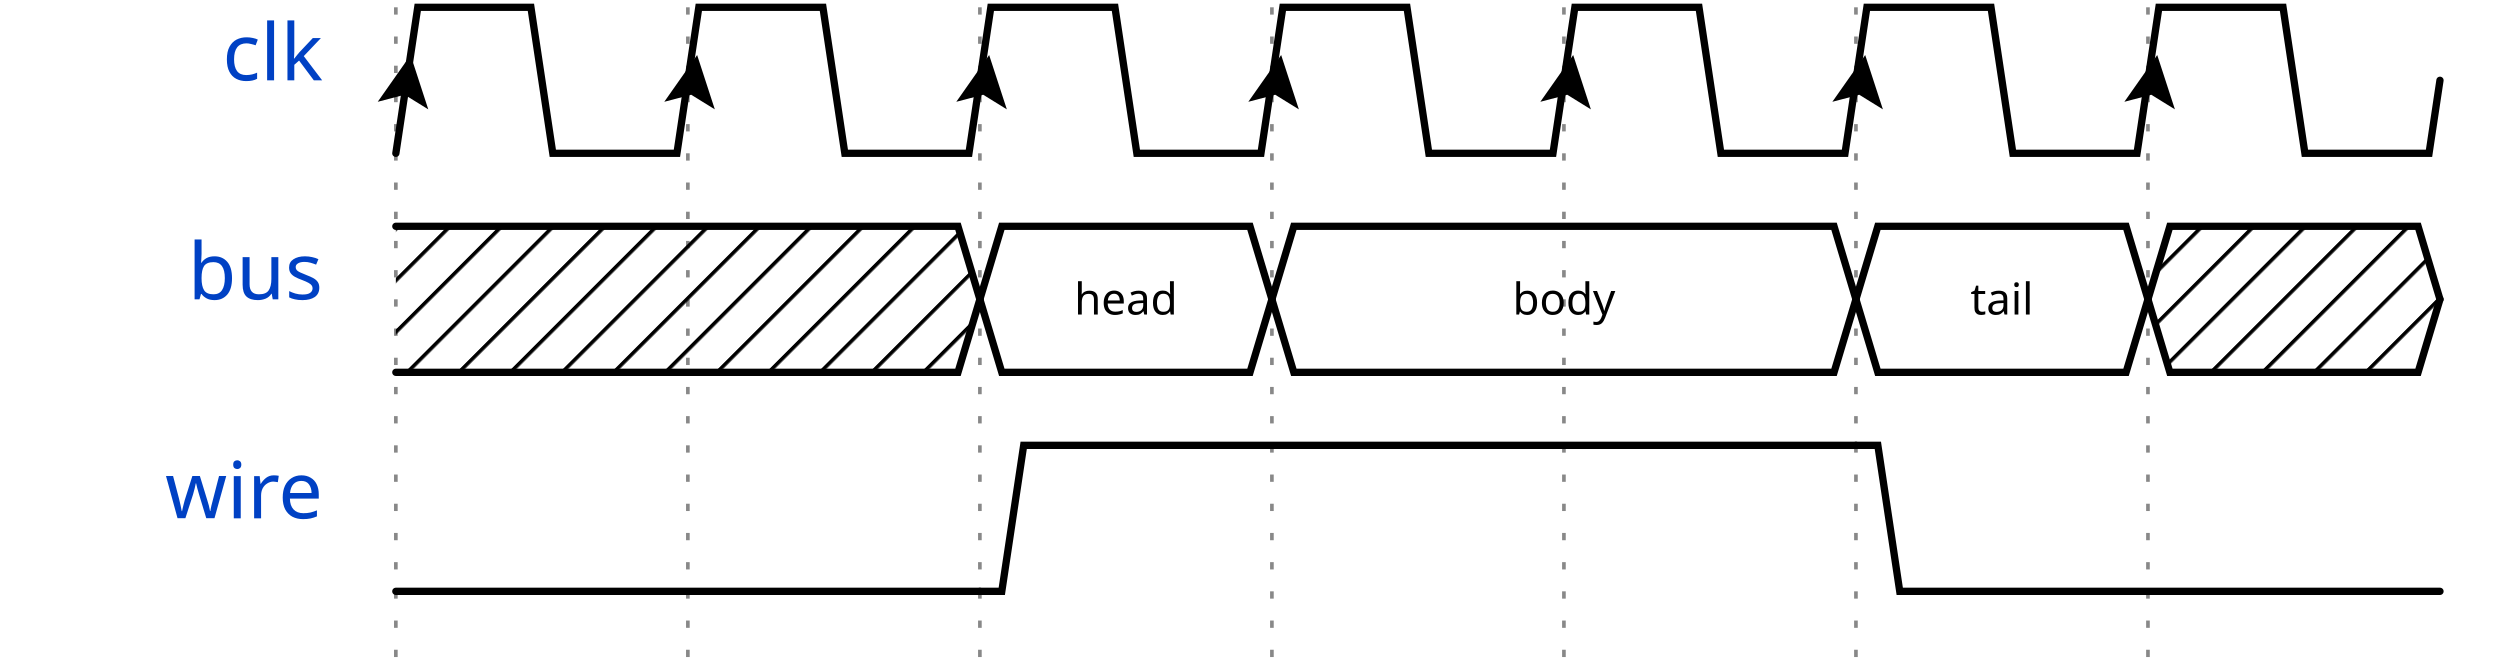
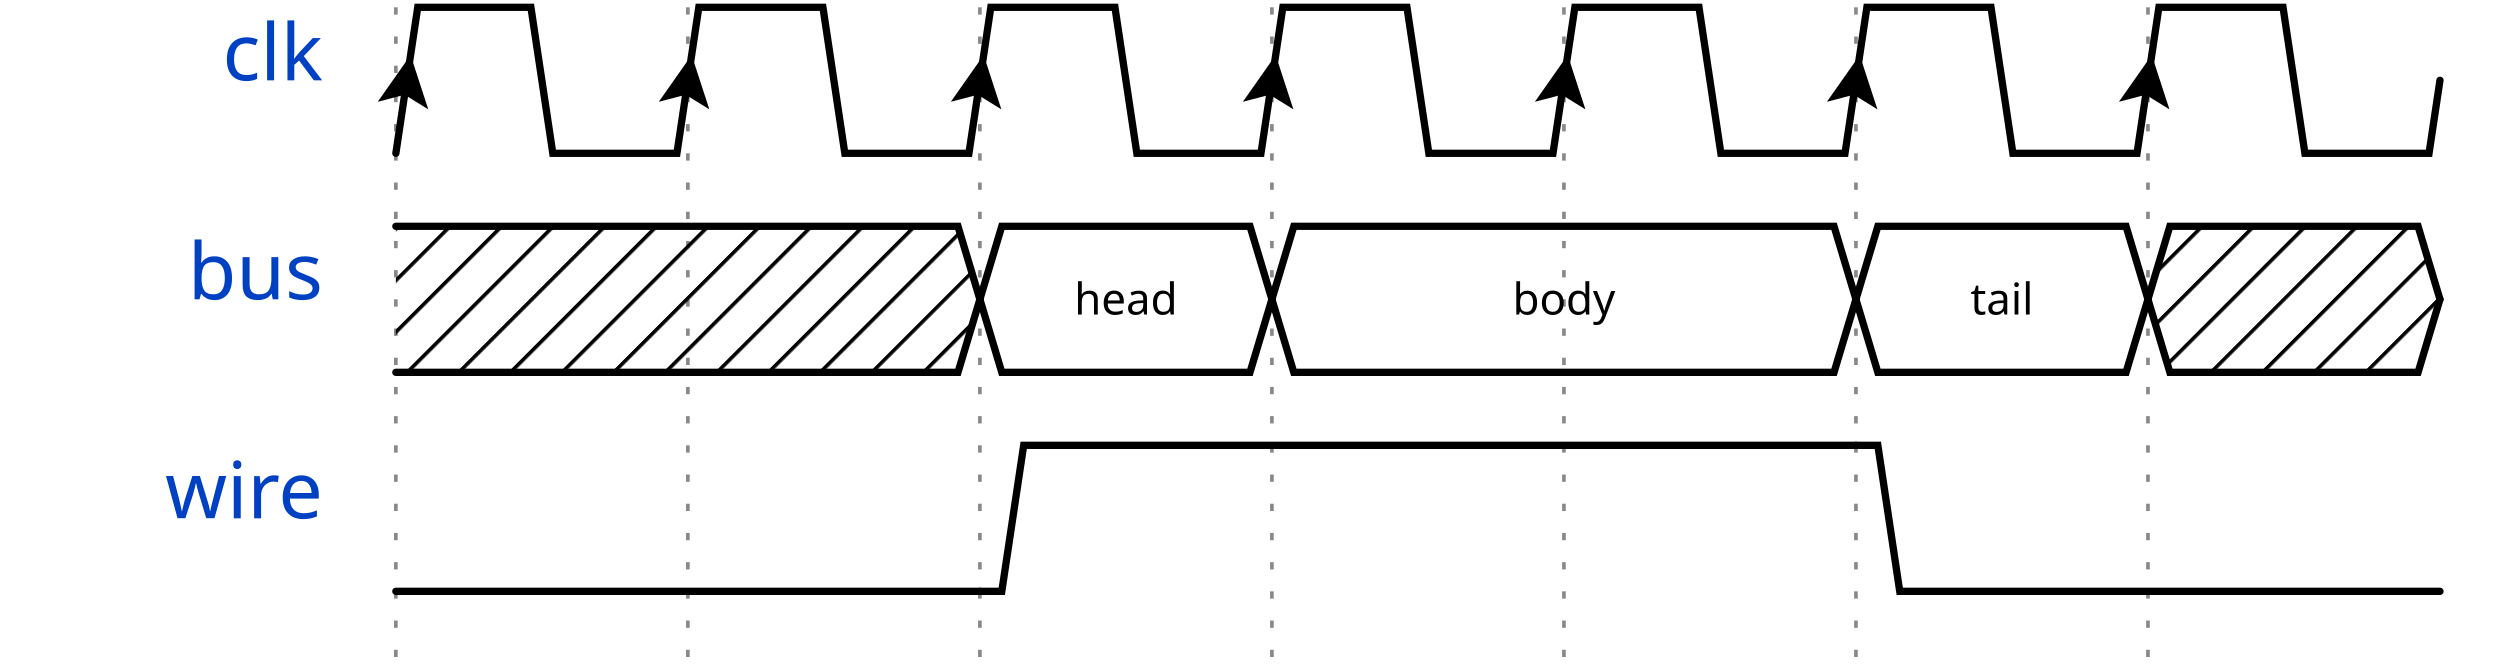
- <svg xmlns="http://www.w3.org/2000/svg" width="335" height="90.0" viewBox="-1 -1 336 92.0" overflow="hidden">
+ <svg xmlns="http://www.w3.org/2000/svg" width="335" height="90.0" viewBox="-1 -1 336 92.0">
  <style>
.title {fill: rgba(0, 65, 196, 255);font-weight: 500;font-size: 0.900em;font-family: fira mono;text-align: right;}
.text {fill: rgba(0, 0, 0, 255);font-size: 0.900em;font-style: normal;font-variant: normal;font-weight: 500;font-stretch: normal;text-align: center;font-family: fira mono;}
.attr {fill: rgba(0, 0, 0, 255);font-size: 9.000px;font-style: normal;font-variant: normal;font-weight: 200;font-stretch: normal;text-align: center;font-family: fira mono;}
.path {fill: none;stroke: rgba(0, 0, 0, 255);stroke-width: 1;stroke-linecap: round;stroke-linejoin: miter;stroke-miterlimit: 4;stroke-dasharray: none;}
.stripe {fill: none;stroke: rgba(0, 0, 0, 255);stroke-width: 0.5;stroke-linecap: round;stroke-linejoin: miter;stroke-miterlimit: 4;stroke-dasharray: none;}
.data {fill: rgba(0, 0, 0, 255);font-size: 0.500em;font-style: normal;font-variant: normal;font-weight: 500;font-stretch: normal;text-align: center;font-family: fira mono;text-anchor: middle;dominant-baseline: middle;alignment-baseline: central;}
.arrow {fill: rgba(0, 0, 0, 255);stroke: none;}
.hide {fill: rgba(255, 255, 255, 255);stroke: rgba(255, 255, 255, 255);stroke-width: 2;}
.hash {fill: url(#diagonalHatch);}
.s2-polygon {fill: rgba(0, 0, 0, 0);stroke: none;}
.s3-polygon {fill: rgba(255, 255, 176, 255);stroke: none;}
.s4-polygon {fill: rgba(255, 224, 185, 255);stroke: none;}
.s5-polygon {fill: rgba(185, 224, 255, 255);stroke: none;}
.tick {stroke: rgba(136, 136, 136, 255);stroke-width: 0.5;stroke-dasharray: 1, 3;}
.edge {fill: none;stroke: rgba(0, 0, 255, 255);stroke-width: 1;}
.edge-arrow {fill: rgba(0, 0, 255, 255);stroke: none;overflow: visible;}
.edge-text {font-family: fira mono;font-size: 0.625em;fill: rgba(0, 0, 0, 255);filter: #solid;transform: translate(0, 2.5px);}
.edge-background {fill: rgba(255, 255, 255, 255);stroke: rgba(255, 255, 255, 255);stroke-width: 2;}
.border {stroke-width: 1.25;stroke: rgba(0, 0, 0, 255);}
.h1 {fill: rgba(0, 0, 0, 255);font-size: 18.310px;font-weight: bold;font-family: fira mono;text-align: left;}
.h2 {fill: rgba(0, 0, 0, 255);font-size: 14.650px;font-weight: bold;font-family: fira mono;text-align: left;}
.h3 {fill: rgba(0, 0, 0, 255);font-size: 11.720px;font-weight: bold;font-family: fira mono;text-align: left;}
.h4 {fill: rgba(0, 0, 0, 255);font-size: 9.380px;font-weight: bold;font-family: fira mono;text-align: left;}
.h5 {fill: rgba(0, 0, 0, 255);font-size: 7.500px;font-weight: bold;font-family: fira mono;text-align: left;}
.h6 {fill: rgba(0, 0, 0, 255);font-size: 6.000px;font-weight: bold;font-family: fira mono;text-align: left;}</style>
  <defs>
    <pattern id="diagonalHatch" width="5" height="5" patternTransform="rotate(45 0 0)" patternUnits="userSpaceOnUse">
      <line x1="0" y1="0" x2="0" y2="5" style="stroke:black; stroke-width:1" />
    </pattern>
    <marker id="arrow" viewBox="0 0 10 10" refX="10" refY="5" markerWidth="7" markerHeight="7" markerUnits="userSpaceOnUse" orient="auto-start-reverse" style="fill:#00F;">
      <path d="M 0 0 L 10 5 L 0 10 z" />
    </marker>
    <filter x="0" y="0" width="1" height="1" id="solid">
      <feFlood flood-color="white" />
      <feComposite in="SourceGraphic" />
    </filter>
  </defs>
  <g id="a">
    <g id="ticks_5" transform="translate(50, 0)">
      <path d="M0,0 L0,90.0" class="tick" style="fill: none;" />
      <path d="M40,0 L40,90.0" class="tick" style="fill: none;" />
      <path d="M80,0 L80,90.0" class="tick" style="fill: none;" />
      <path d="M120,0 L120,90.0" class="tick" style="fill: none;" />
      <path d="M160,0 L160,90.0" class="tick" style="fill: none;" />
      <path d="M200,0 L200,90.0" class="tick" style="fill: none;" />
      <path d="M240,0 L240,90.0" class="tick" style="fill: none;" />
    </g>
    <g id="clk" transform="translate(50, 0)">
-       <text x="-10" y="10.0" text-anchor="end" xml:space="preserve" class="title" style="fill: rgba(0, 65, 196, 255);font-weight: 500;font-size: 0.900em;font-family: fira mono;text-align: right;color: rgba(0, 65, 196, 255);">clk</text>
+       <text x="-10" y="10.0" text-anchor="end" xml:space="preserve" class="title" style="stroke: none;">clk</text>
      <g data-symbol="BRICKS.Pclk" transform="translate(0, 0)" class="s2">
        <path d="M0,20 L3.0,0 L18.5,0 L21.5,20 L38.5,20 L40,10.0" class="path" style="fill: none;" />
-         <path d="M-3.5 -3.5 L0 3.5 L3.5 -3.5 L0 -2 L-3.5 -3.5" transform="translate(1.5, 10.0) rotate(-171.4692, 0, 0)" class="arrow" />
+         <path d="M-3.5 -3.5 L0 3.5 L3.5 -3.5 L0 -2 L-3.5 -3.5" transform="translate(1.5, 10.0) rotate(-171.4692, 0, 0)" class="arrow" style="" />
      </g>
      <g data-symbol="BRICKS.Pclk" transform="translate(40, 0)" class="s2">
        <path d="M0,10.0 L1.5,0 L18.5,0 L21.5,20 L38.5,20 L40,10.0" class="path" style="fill: none;" />
-         <path d="M-3.5 -3.5 L0 3.5 L3.5 -3.5 L0 -2 L-3.5 -3.5" transform="translate(0.75, 10.0) rotate(-171.4692, 0, 0)" class="arrow" />
+         <path d="M-3.5 -3.5 L0 3.5 L3.5 -3.5 L0 -2 L-3.5 -3.5" transform="translate(0.0, 10.0) rotate(-171.4692, 0, 0)" class="arrow" style="" />
      </g>
      <g data-symbol="BRICKS.Pclk" transform="translate(80, 0)" class="s2">
        <path d="M0,10.0 L1.5,0 L18.5,0 L21.5,20 L38.5,20 L40,10.0" class="path" style="fill: none;" />
-         <path d="M-3.5 -3.5 L0 3.5 L3.5 -3.5 L0 -2 L-3.5 -3.5" transform="translate(0.75, 10.0) rotate(-171.4692, 0, 0)" class="arrow" />
+         <path d="M-3.5 -3.5 L0 3.5 L3.5 -3.5 L0 -2 L-3.5 -3.5" transform="translate(0.0, 10.0) rotate(-171.4692, 0, 0)" class="arrow" style="" />
      </g>
      <g data-symbol="BRICKS.Pclk" transform="translate(120, 0)" class="s2">
        <path d="M0,10.0 L1.5,0 L18.5,0 L21.5,20 L38.5,20 L40,10.0" class="path" style="fill: none;" />
-         <path d="M-3.5 -3.5 L0 3.5 L3.5 -3.5 L0 -2 L-3.5 -3.5" transform="translate(0.75, 10.0) rotate(-171.4692, 0, 0)" class="arrow" />
+         <path d="M-3.5 -3.5 L0 3.5 L3.5 -3.5 L0 -2 L-3.5 -3.5" transform="translate(0.0, 10.0) rotate(-171.4692, 0, 0)" class="arrow" style="" />
      </g>
      <g data-symbol="BRICKS.Pclk" transform="translate(160, 0)" class="s2">
        <path d="M0,10.0 L1.5,0 L18.5,0 L21.5,20 L38.5,20 L40,10.0" class="path" style="fill: none;" />
-         <path d="M-3.5 -3.5 L0 3.5 L3.5 -3.5 L0 -2 L-3.5 -3.5" transform="translate(0.75, 10.0) rotate(-171.4692, 0, 0)" class="arrow" />
+         <path d="M-3.5 -3.5 L0 3.5 L3.5 -3.5 L0 -2 L-3.5 -3.5" transform="translate(0.0, 10.0) rotate(-171.4692, 0, 0)" class="arrow" style="" />
      </g>
      <g data-symbol="BRICKS.Pclk" transform="translate(200, 0)" class="s2">
        <path d="M0,10.0 L1.5,0 L18.5,0 L21.5,20 L38.5,20 L40,10.0" class="path" style="fill: none;" />
-         <path d="M-3.5 -3.5 L0 3.5 L3.5 -3.5 L0 -2 L-3.5 -3.5" transform="translate(0.75, 10.0) rotate(-171.4692, 0, 0)" class="arrow" />
+         <path d="M-3.5 -3.5 L0 3.5 L3.5 -3.5 L0 -2 L-3.5 -3.5" transform="translate(0.0, 10.0) rotate(-171.4692, 0, 0)" class="arrow" style="" />
      </g>
      <g data-symbol="BRICKS.Pclk" transform="translate(240, 0)" class="s2">
        <path d="M0,10.0 L1.5,0 L18.5,0 L21.5,20 L38.5,20 L40,10.0" class="path" style="fill: none;" />
-         <path d="M-3.5 -3.5 L0 3.5 L3.5 -3.5 L0 -2 L-3.5 -3.5" transform="translate(0.75, 10.0) rotate(-171.4692, 0, 0)" class="arrow" />
+         <path d="M-3.5 -3.5 L0 3.5 L3.5 -3.5 L0 -2 L-3.5 -3.5" transform="translate(0.0, 10.0) rotate(-171.4692, 0, 0)" class="arrow" style="" />
      </g>
    </g>
    <g id="bus" transform="translate(50, 30.0)">
-       <text x="-10" y="10.0" text-anchor="end" xml:space="preserve" class="title" style="fill: rgba(0, 65, 196, 255);font-weight: 500;font-size: 0.900em;font-family: fira mono;text-align: right;color: rgba(0, 65, 196, 255);">bus</text>
+       <text x="-10" y="10.0" text-anchor="end" xml:space="preserve" class="title" style="stroke: none;">bus</text>
      <g data-symbol="BRICKS.x" transform="translate(0, 0)" class="s2">
-         <polygon points="0,0 3,0 77,0 80,10.0 77,20 3,20 0,20 " class="hash" />
+         <polygon points="0,0 3,0 77,0 80,10.0 77,20 3,20 0,20 " class="hash" style="" />
        <path d="M0,0 L3,0 L77,0 L80,10.0" class="path" style="fill: none;" />
        <path d="M0,20 L3,20 L77,20 L80,10.0" class="path" style="fill: none;" />
      </g>
      <g data-symbol="BRICKS.data" transform="translate(80, 0)" class="s2">
-         <polygon points="0,10.0 3,0 37,0 40,10.0 37,20 3,20 0,10.0 " class="s2-polygon" />
+         <polygon points="0,10.0 3,0 37,0 40,10.0 37,20 3,20 0,10.0 " class="s2-polygon" style="" />
        <path d="M0,10.0 L3,0 L37,0 L40,10.0" class="path" style="fill: none;" />
        <path d="M0,10.0 L3,20 L37,20 L40,10.0" class="path" style="fill: none;" />
-         <text x="20.0" y="10.0" text-anchor="middle" dominant-baseline="middle" alignment-baseline="central" class="data" style="fill: rgba(0, 0, 0, 255);font-size: 0.500em;font-style: normal;font-variant: normal;font-weight: 500;font-stretch: normal;text-align: center;font-family: fira mono;text-anchor: middle;dominant-baseline: middle;alignment-baseline: central;color: rgba(0, 0, 0, 255);">head</text>
+         <text x="20.0" y="10.0" text-anchor="middle" dominant-baseline="middle" alignment-baseline="central" class="data" style="stroke: none;">head</text>
      </g>
      <g data-symbol="BRICKS.data" transform="translate(120, 0)" class="s2">
-         <polygon points="0,10.0 3,0 77,0 80,10.0 77,20 3,20 0,10.0 " class="s2-polygon" />
+         <polygon points="0,10.0 3,0 77,0 80,10.0 77,20 3,20 0,10.0 " class="s2-polygon" style="" />
        <path d="M0,10.0 L3,0 L77,0 L80,10.0" class="path" style="fill: none;" />
        <path d="M0,10.0 L3,20 L77,20 L80,10.0" class="path" style="fill: none;" />
-         <text x="40.0" y="10.0" text-anchor="middle" dominant-baseline="middle" alignment-baseline="central" class="data" style="fill: rgba(0, 0, 0, 255);font-size: 0.500em;font-style: normal;font-variant: normal;font-weight: 500;font-stretch: normal;text-align: center;font-family: fira mono;text-anchor: middle;dominant-baseline: middle;alignment-baseline: central;color: rgba(0, 0, 0, 255);">body</text>
+         <text x="40.0" y="10.0" text-anchor="middle" dominant-baseline="middle" alignment-baseline="central" class="data" style="stroke: none;">body</text>
      </g>
      <g data-symbol="BRICKS.data" transform="translate(200, 0)" class="s2">
-         <polygon points="0,10.0 3,0 37,0 40,10.0 37,20 3,20 0,10.0 " class="s2-polygon" />
+         <polygon points="0,10.0 3,0 37,0 40,10.0 37,20 3,20 0,10.0 " class="s2-polygon" style="" />
        <path d="M0,10.0 L3,0 L37,0 L40,10.0" class="path" style="fill: none;" />
        <path d="M0,10.0 L3,20 L37,20 L40,10.0" class="path" style="fill: none;" />
-         <text x="20.0" y="10.0" text-anchor="middle" dominant-baseline="middle" alignment-baseline="central" class="data" style="fill: rgba(0, 0, 0, 255);font-size: 0.500em;font-style: normal;font-variant: normal;font-weight: 500;font-stretch: normal;text-align: center;font-family: fira mono;text-anchor: middle;dominant-baseline: middle;alignment-baseline: central;color: rgba(0, 0, 0, 255);">tail</text>
+         <text x="20.0" y="10.0" text-anchor="middle" dominant-baseline="middle" alignment-baseline="central" class="data" style="stroke: none;">tail</text>
      </g>
      <g data-symbol="BRICKS.x" transform="translate(240, 0)" class="s2">
-         <polygon points="0,10.0 3,0 37,0 40,10.0 37,20 3,20 0,10.0 " class="hash" />
+         <polygon points="0,10.0 3,0 37,0 40,10.0 37,20 3,20 0,10.0 " class="hash" style="" />
        <path d="M0,10.0 L3,0 L37,0 L40,10.0" class="path" style="fill: none;" />
        <path d="M0,10.0 L3,20 L37,20 L40,10.0" class="path" style="fill: none;" />
      </g>
    </g>
    <g id="wire" transform="translate(50, 60.0)">
-       <text x="-10" y="10.0" text-anchor="end" xml:space="preserve" class="title" style="fill: rgba(0, 65, 196, 255);font-weight: 500;font-size: 0.900em;font-family: fira mono;text-align: right;color: rgba(0, 65, 196, 255);">wire</text>
+       <text x="-10" y="10.0" text-anchor="end" xml:space="preserve" class="title" style="stroke: none;">wire</text>
      <g data-symbol="BRICKS.zero" transform="translate(0, 0)" class="s2">
        <path d="M0,20 L3,20 L6,20 L80,20" class="path" style="fill: none;" />
      </g>
      <g data-symbol="BRICKS.one" transform="translate(80, 0)" class="s2">
        <path d="M0,20 L3,20 L6,0 L120,0" class="path" style="fill: none;" />
      </g>
      <g data-symbol="BRICKS.zero" transform="translate(200, 0)" class="s2">
        <path d="M0,0 L3,0 L6,20 L80,20" class="path" style="fill: none;" />
      </g>
    </g>
  </g>
  <g id="edge" transform="translate(50, 0)">
</g>
</svg>
